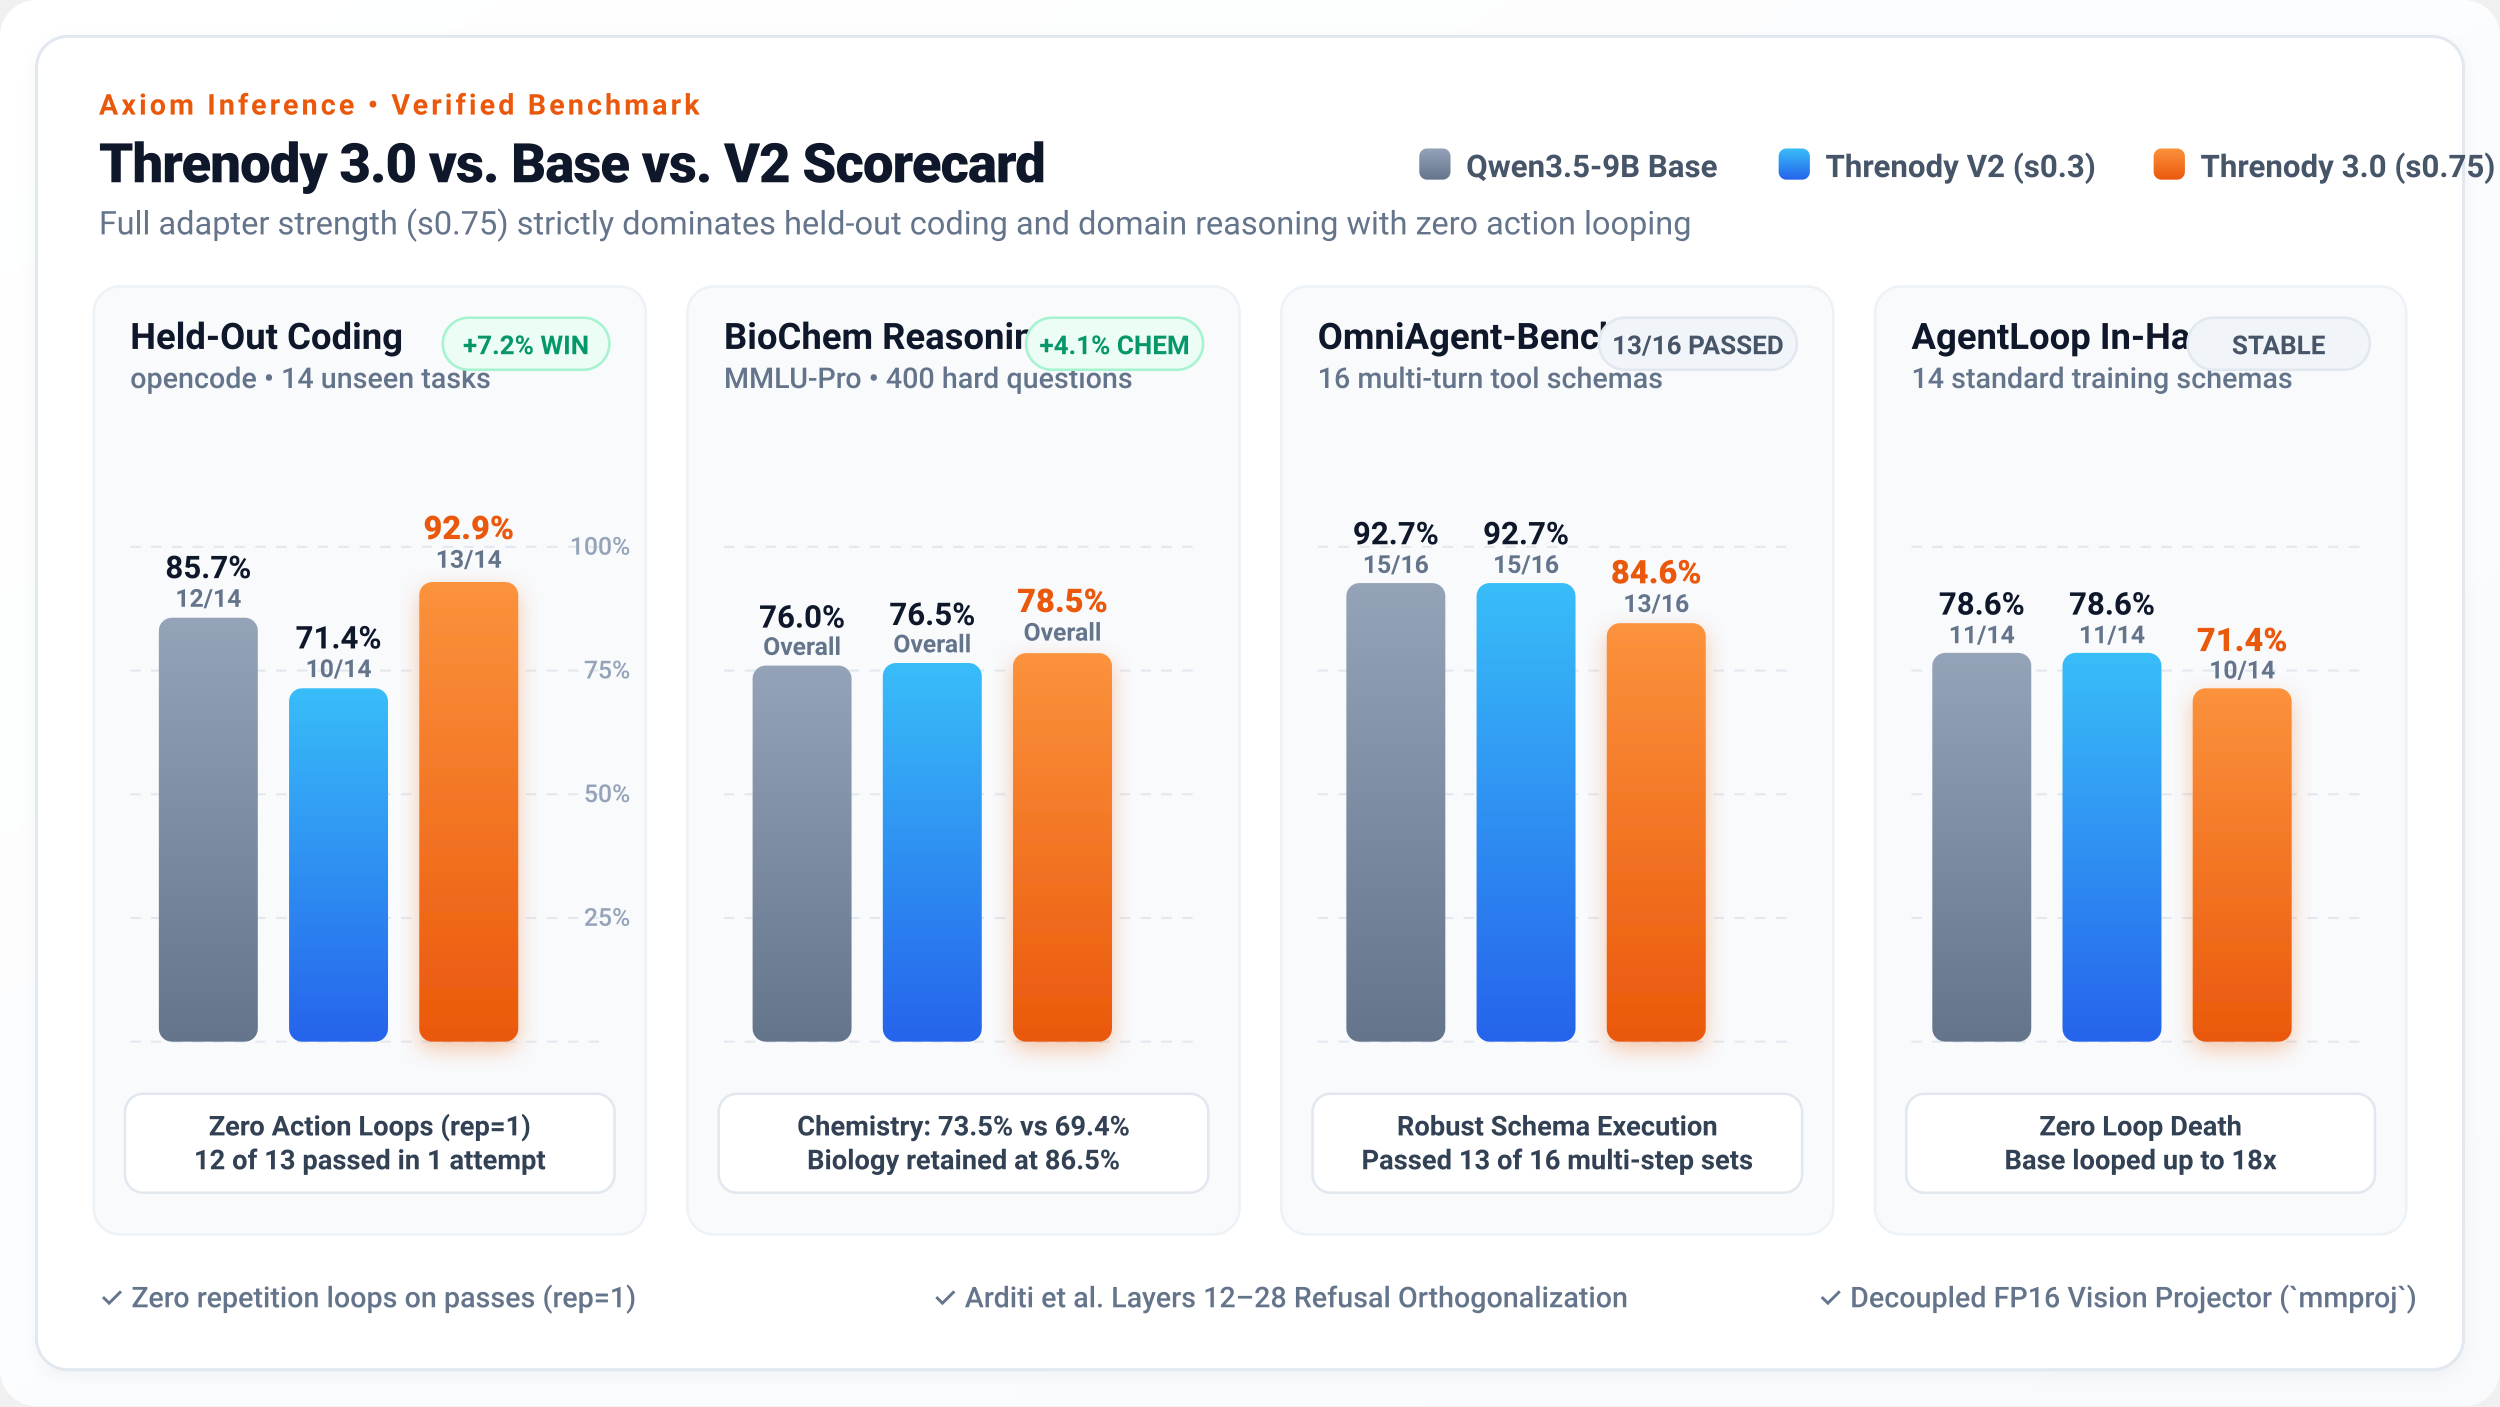
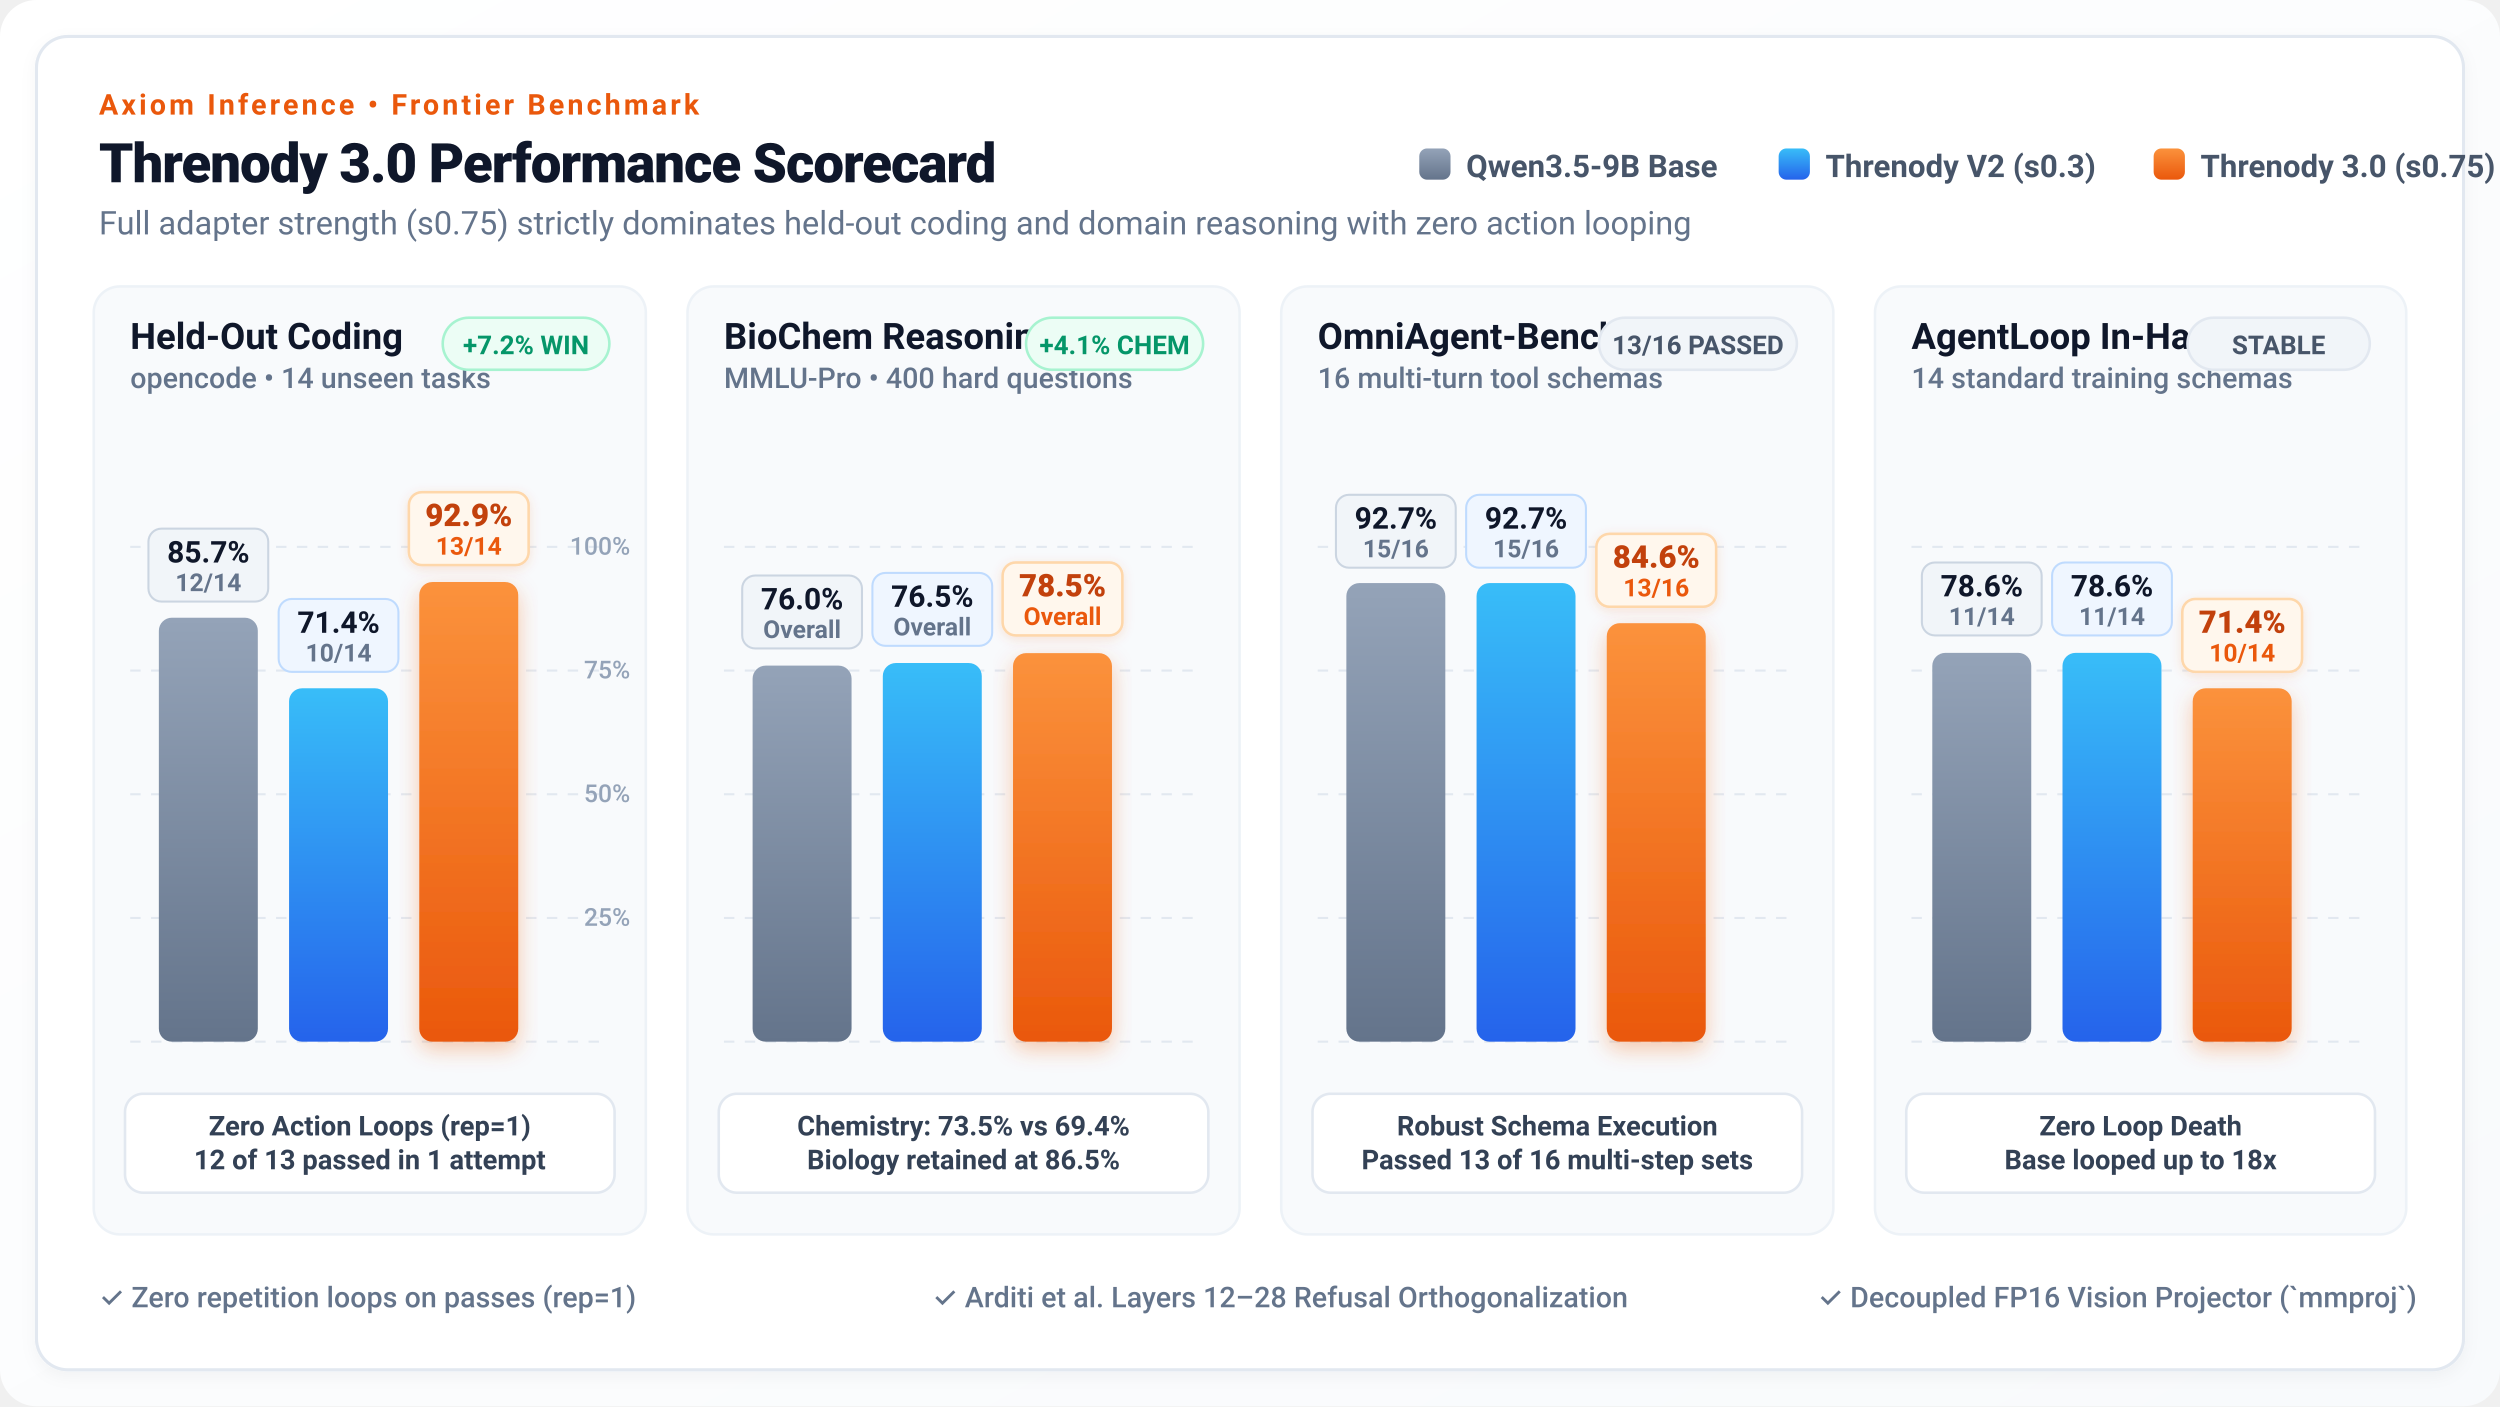
<svg xmlns="http://www.w3.org/2000/svg" viewBox="0 0 960 540" width="960" height="540" font-family="-apple-system,BlinkMacSystemFont,'Segoe UI',Roboto,Helvetica,Arial,sans-serif">
  <defs>
    <linearGradient id="bg-grad" x1="0%" y1="0%" x2="100%" y2="100%">
      <stop offset="0%" stop-color="#ffffff" />
      <stop offset="100%" stop-color="#f8fafc" />
    </linearGradient>
    <linearGradient id="bg-grad-dark" x1="0%" y1="0%" x2="100%" y2="100%">
      <stop offset="0%" stop-color="#0b0f17" />
      <stop offset="100%" stop-color="#111827" />
    </linearGradient>
    <linearGradient id="bar-base" x1="0%" y1="0%" x2="0%" y2="100%">
      <stop offset="0%" stop-color="#94a3b8" />
      <stop offset="100%" stop-color="#64748b" />
    </linearGradient>
    <linearGradient id="bar-v2" x1="0%" y1="0%" x2="0%" y2="100%">
      <stop offset="0%" stop-color="#38bdf8" />
      <stop offset="100%" stop-color="#2563eb" />
    </linearGradient>
    <linearGradient id="bar-v3" x1="0%" y1="0%" x2="0%" y2="100%">
      <stop offset="0%" stop-color="#fb923c" />
      <stop offset="100%" stop-color="#ea580c" />
    </linearGradient>
    <filter id="glow-v3" x="-20%" y="-20%" width="140%" height="140%">
      <feDropShadow dx="0" dy="3" stdDeviation="4" flood-color="#ea580c" flood-opacity="0.32" />
    </filter>
    <filter id="card-shadow" x="-5%" y="-5%" width="110%" height="110%">
      <feDropShadow dx="0" dy="2" stdDeviation="3" flood-color="#0f172a" flood-opacity="0.04" />
    </filter>
  </defs>
  <style>
    /* Light Mode Tokens */
    .bg-main { fill: url(#bg-grad); }
    .card-border { fill: #ffffff; stroke: #e2e8f0; stroke-width: 1.2px; filter: url(#card-shadow); }
    .column-bg { fill: #f8fafc; stroke: #edf2f7; stroke-width: 1px; }
    .eyebrow { fill: #ea580c; font-size: 11px; font-weight: 700; letter-spacing: 1.2px; text-transform: uppercase; }
    .title { fill: #0f172a; font-size: 21px; font-weight: 800; letter-spacing: -0.4px; }
    .subtitle { fill: #64748b; font-size: 12.5px; font-weight: 400; }
    .legend-text { fill: #475569; font-size: 12px; font-weight: 600; }
    .col-title { fill: #0f172a; font-size: 14px; font-weight: 700; }
    .col-subtitle { fill: #64748b; font-size: 11px; font-weight: 500; }
    .grid-line { stroke: #e2e8f0; stroke-dasharray: 4,4; stroke-width: 0.8px; }
    .grid-label { fill: #94a3b8; font-size: 9.5px; font-weight: 500; text-anchor: end; }
-     .val-pct { fill: #0f172a; font-size: 12px; font-weight: 700; text-anchor: middle; }
-     .val-pct-v3 { fill: #ea580c; font-size: 12.5px; font-weight: 800; text-anchor: middle; }
+     
+     /* Value Label Pills */
+     .val-pill-base { fill: #f1f5f9; stroke: #cbd5e1; stroke-width: 0.8px; }
+     .val-pill-v2 { fill: #eff6ff; stroke: #bfdbfe; stroke-width: 0.8px; }
+     .val-pill-v3 { fill: #fff7ed; stroke: #fed7aa; stroke-width: 1px; filter: drop-shadow(0 1px 2px rgba(234, 88, 12, 0.15)); }
+ 
+     .val-pct { fill: #0f172a; font-size: 11.5px; font-weight: 700; text-anchor: middle; }
+     .val-pct-v3 { fill: #c2410c; font-size: 12px; font-weight: 800; text-anchor: middle; }
    .val-sub { fill: #64748b; font-size: 9.5px; font-weight: 600; text-anchor: middle; }
+     .val-sub-v3 { fill: #ea580c; font-size: 9.5px; font-weight: 700; text-anchor: middle; }
+ 
    .col-footer-box { fill: #ffffff; stroke: #e2e8f0; stroke-width: 1px; }
    .col-footer-text { fill: #334155; font-size: 10.5px; font-weight: 600; text-anchor: middle; }
    .badge-win-bg { fill: #ecfdf5; stroke: #a7f3d0; stroke-width: 1px; }
    .badge-win-txt { fill: #059669; font-size: 10px; font-weight: 700; }
    .badge-neutral-bg { fill: #f1f5f9; stroke: #e2e8f0; stroke-width: 1px; }
    .badge-neutral-txt { fill: #475569; font-size: 10px; font-weight: 600; }
    .bottom-meta { fill: #64748b; font-size: 11px; font-weight: 500; }

    /* Dark Mode Overrides */
    @media (prefers-color-scheme: dark) {
      .bg-main { fill: url(#bg-grad-dark); }
      .card-border { fill: #111827; stroke: #1f2937; }
      .column-bg { fill: #172033; stroke: #1e293b; }
      .eyebrow { fill: #fb923c; }
      .title { fill: #f8fafc; }
      .subtitle { fill: #94a3b8; }
      .legend-text { fill: #cbd5e1; }
      .col-title { fill: #f8fafc; }
      .col-subtitle { fill: #94a3b8; }
      .grid-line { stroke: #1e293b; }
      .grid-label { fill: #64748b; }
+ 
+       .val-pill-base { fill: #1e293b; stroke: #334155; }
+       .val-pill-v2 { fill: #172554; stroke: #1e40af; }
+       .val-pill-v3 { fill: #431407; stroke: #9a3412; }
+ 
      .val-pct { fill: #f8fafc; }
-       .val-pct-v3 { fill: #fb923c; }
+       .val-pct-v3 { fill: #fdba74; }
      .val-sub { fill: #94a3b8; }
+       .val-sub-v3 { fill: #fb923c; }
+ 
      .col-footer-box { fill: #0f172a; stroke: #1e293b; }
      .col-footer-text { fill: #cbd5e1; }
      .badge-win-bg { fill: #064e3b; stroke: #047857; }
      .badge-win-txt { fill: #34d399; }
      .badge-neutral-bg { fill: #1e293b; stroke: #334155; }
      .badge-neutral-txt { fill: #94a3b8; }
      .bottom-meta { fill: #94a3b8; }
    }
  </style>
  <rect class="bg-main" width="960" height="540" rx="14" />
  <rect class="card-border" x="14" y="14" width="932" height="512" rx="12" />
-   <text class="eyebrow" x="38" y="44">Axiom Inference • Verified Benchmark</text>
-   <text class="title" x="38" y="70">Threnody 3.0 vs. Base vs. V2 Scorecard</text>
+   <text class="eyebrow" x="38" y="44">Axiom Inference • Frontier Benchmark</text>
+   <text class="title" x="38" y="70">Threnody 3.0 Performance Scorecard</text>
  <text class="subtitle" x="38" y="90">Full adapter strength (s0.75) strictly dominates held-out coding and domain reasoning with zero action looping</text>
  <g transform="translate(545, 54)">
    <rect x="0" y="3" width="12" height="12" rx="3" fill="url(#bar-base)" />
    <text class="legend-text" x="18" y="14">Qwen3.5-9B Base</text>
    <rect x="138" y="3" width="12" height="12" rx="3" fill="url(#bar-v2)" />
    <text class="legend-text" x="156" y="14">Threnody V2 (s0.3)</text>
    <rect x="282" y="3" width="12" height="12" rx="3" fill="url(#bar-v3)" />
    <text class="legend-text" x="300" y="14" font-weight="700">Threnody 3.0 (s0.75)</text>
  </g>
  <g transform="translate(36, 110)">
    <rect class="column-bg" width="212" height="364" rx="10" />
    <text class="col-title" x="14" y="24">Held-Out Coding</text>
    <text class="col-subtitle" x="14" y="39">opencode • 14 unseen tasks</text>
    <rect class="badge-win-bg" x="134" y="12" width="64" height="20" rx="10" />
    <text class="badge-win-txt" x="166" y="26" text-anchor="middle">+7.2% WIN</text>
    <line class="grid-line" x1="14" y1="100.0" x2="198" y2="100.0" />
    <text class="grid-label" x="206" y="103.0">100%</text>
    <line class="grid-line" x1="14" y1="147.5" x2="198" y2="147.5" />
    <text class="grid-label" x="206" y="150.5">75%</text>
    <line class="grid-line" x1="14" y1="195.0" x2="198" y2="195.0" />
    <text class="grid-label" x="206" y="198.0">50%</text>
    <line class="grid-line" x1="14" y1="242.5" x2="198" y2="242.5" />
    <text class="grid-label" x="206" y="245.5">25%</text>
    <line class="grid-line" x1="14" y1="290.0" x2="198" y2="290.0" />
    <rect x="25" y="127.2" width="38" height="162.8" rx="5" fill="url(#bar-base)" />
-     <text class="val-pct" x="44" y="112.0">85.7%</text>
-     <text class="val-sub" x="44" y="123.0">12/14</text>
+     <rect class="val-pill-base" x="21" y="93" width="46" height="28" rx="5" />
+     <text class="val-pct" x="44" y="106.0">85.7%</text>
+     <text class="val-sub" x="44" y="117.0">12/14</text>
    <rect x="75" y="154.3" width="38" height="135.7" rx="5" fill="url(#bar-v2)" />
-     <text class="val-pct" x="94" y="139.0">71.4%</text>
-     <text class="val-sub" x="94" y="150.0">10/14</text>
+     <rect class="val-pill-v2" x="71" y="120" width="46" height="28" rx="5" />
+     <text class="val-pct" x="94" y="133.0">71.4%</text>
+     <text class="val-sub" x="94" y="144.0">10/14</text>
    <rect x="125" y="113.5" width="38" height="176.5" rx="5" fill="url(#bar-v3)" filter="url(#glow-v3)" />
-     <text class="val-pct-v3" x="144" y="97.0">92.9%</text>
-     <text class="val-sub" x="144" y="108.0" fill="#ea580c">13/14</text>
+     <rect class="val-pill-v3" x="121" y="79" width="46" height="28" rx="5" />
+     <text class="val-pct-v3" x="144" y="92.0">92.9%</text>
+     <text class="val-sub-v3" x="144" y="103.0">13/14</text>
    <rect class="col-footer-box" x="12" y="310" width="188" height="38" rx="7" />
    <text class="col-footer-text" x="106" y="326">Zero Action Loops (rep=1)</text>
    <text class="col-footer-text" x="106" y="339" font-size="9.5px" fill="#64748b">12 of 13 passed in 1 attempt</text>
  </g>
  <g transform="translate(264, 110)">
    <rect class="column-bg" width="212" height="364" rx="10" />
    <text class="col-title" x="14" y="24">BioChem Reasoning</text>
    <text class="col-subtitle" x="14" y="39">MMLU-Pro • 400 hard questions</text>
    <rect class="badge-win-bg" x="130" y="12" width="68" height="20" rx="10" />
    <text class="badge-win-txt" x="164" y="26" text-anchor="middle">+4.1% CHEM</text>
    <line class="grid-line" x1="14" y1="100.0" x2="198" y2="100.0" />
    <line class="grid-line" x1="14" y1="147.5" x2="198" y2="147.5" />
    <line class="grid-line" x1="14" y1="195.0" x2="198" y2="195.0" />
    <line class="grid-line" x1="14" y1="242.5" x2="198" y2="242.5" />
    <line class="grid-line" x1="14" y1="290.0" x2="198" y2="290.0" />
    <rect x="25" y="145.6" width="38" height="144.4" rx="5" fill="url(#bar-base)" />
-     <text class="val-pct" x="44" y="131.0">76.0%</text>
-     <text class="val-sub" x="44" y="141.5">Overall</text>
+     <rect class="val-pill-base" x="21" y="111" width="46" height="28" rx="5" />
+     <text class="val-pct" x="44" y="124.0">76.0%</text>
+     <text class="val-sub" x="44" y="135.0">Overall</text>
    <rect x="75" y="144.6" width="38" height="145.4" rx="5" fill="url(#bar-v2)" />
-     <text class="val-pct" x="94" y="130.0">76.5%</text>
-     <text class="val-sub" x="94" y="140.5">Overall</text>
+     <rect class="val-pill-v2" x="71" y="110" width="46" height="28" rx="5" />
+     <text class="val-pct" x="94" y="123.0">76.5%</text>
+     <text class="val-sub" x="94" y="134.0">Overall</text>
    <rect x="125" y="140.8" width="38" height="149.2" rx="5" fill="url(#bar-v3)" filter="url(#glow-v3)" />
-     <text class="val-pct-v3" x="144" y="125.0">78.5%</text>
-     <text class="val-sub" x="144" y="136.0" fill="#ea580c">Overall</text>
+     <rect class="val-pill-v3" x="121" y="106" width="46" height="28" rx="5" />
+     <text class="val-pct-v3" x="144" y="119.0">78.5%</text>
+     <text class="val-sub-v3" x="144" y="130.0">Overall</text>
    <rect class="col-footer-box" x="12" y="310" width="188" height="38" rx="7" />
    <text class="col-footer-text" x="106" y="326">Chemistry: 73.5% vs 69.4%</text>
    <text class="col-footer-text" x="106" y="339" font-size="9.5px" fill="#64748b">Biology retained at 86.5%</text>
  </g>
  <g transform="translate(492, 110)">
    <rect class="column-bg" width="212" height="364" rx="10" />
    <text class="col-title" x="14" y="24">OmniAgent-Bench</text>
    <text class="col-subtitle" x="14" y="39">16 multi-turn tool schemas</text>
    <rect class="badge-neutral-bg" x="122" y="12" width="76" height="20" rx="10" />
    <text class="badge-neutral-txt" x="160" y="26" text-anchor="middle">13/16 PASSED</text>
    <line class="grid-line" x1="14" y1="100.0" x2="198" y2="100.0" />
    <line class="grid-line" x1="14" y1="147.5" x2="198" y2="147.5" />
    <line class="grid-line" x1="14" y1="195.0" x2="198" y2="195.0" />
    <line class="grid-line" x1="14" y1="242.5" x2="198" y2="242.5" />
    <line class="grid-line" x1="14" y1="290.0" x2="198" y2="290.0" />
    <rect x="25" y="113.9" width="38" height="176.1" rx="5" fill="url(#bar-base)" />
-     <text class="val-pct" x="44" y="99.0">92.7%</text>
-     <text class="val-sub" x="44" y="110.0">15/16</text>
+     <rect class="val-pill-base" x="21" y="80" width="46" height="28" rx="5" />
+     <text class="val-pct" x="44" y="93.0">92.7%</text>
+     <text class="val-sub" x="44" y="104.0">15/16</text>
    <rect x="75" y="113.9" width="38" height="176.1" rx="5" fill="url(#bar-v2)" />
-     <text class="val-pct" x="94" y="99.0">92.7%</text>
-     <text class="val-sub" x="94" y="110.0">15/16</text>
+     <rect class="val-pill-v2" x="71" y="80" width="46" height="28" rx="5" />
+     <text class="val-pct" x="94" y="93.0">92.7%</text>
+     <text class="val-sub" x="94" y="104.0">15/16</text>
    <rect x="125" y="129.3" width="38" height="160.7" rx="5" fill="url(#bar-v3)" filter="url(#glow-v3)" />
-     <text class="val-pct-v3" x="144" y="114.0">84.6%</text>
-     <text class="val-sub" x="144" y="125.0" fill="#ea580c">13/16</text>
+     <rect class="val-pill-v3" x="121" y="95" width="46" height="28" rx="5" />
+     <text class="val-pct-v3" x="144" y="108.0">84.6%</text>
+     <text class="val-sub-v3" x="144" y="119.0">13/16</text>
    <rect class="col-footer-box" x="12" y="310" width="188" height="38" rx="7" />
    <text class="col-footer-text" x="106" y="326">Robust Schema Execution</text>
    <text class="col-footer-text" x="106" y="339" font-size="9.5px" fill="#64748b">Passed 13 of 16 multi-step sets</text>
  </g>
  <g transform="translate(720, 110)">
    <rect class="column-bg" width="204" height="364" rx="10" />
    <text class="col-title" x="14" y="24">AgentLoop In-Harness</text>
    <text class="col-subtitle" x="14" y="39">14 standard training schemas</text>
    <rect class="badge-neutral-bg" x="120" y="12" width="70" height="20" rx="10" />
    <text class="badge-neutral-txt" x="155" y="26" text-anchor="middle">STABLE</text>
    <line class="grid-line" x1="14" y1="100.0" x2="190" y2="100.0" />
    <line class="grid-line" x1="14" y1="147.5" x2="190" y2="147.5" />
    <line class="grid-line" x1="14" y1="195.0" x2="190" y2="195.0" />
    <line class="grid-line" x1="14" y1="242.5" x2="190" y2="242.5" />
    <line class="grid-line" x1="14" y1="290.0" x2="190" y2="290.0" />
    <rect x="22" y="140.7" width="38" height="149.3" rx="5" fill="url(#bar-base)" />
-     <text class="val-pct" x="41" y="126.0">78.6%</text>
-     <text class="val-sub" x="41" y="137.0">11/14</text>
+     <rect class="val-pill-base" x="18" y="106" width="46" height="28" rx="5" />
+     <text class="val-pct" x="41" y="119.0">78.6%</text>
+     <text class="val-sub" x="41" y="130.0">11/14</text>
    <rect x="72" y="140.7" width="38" height="149.3" rx="5" fill="url(#bar-v2)" />
-     <text class="val-pct" x="91" y="126.0">78.6%</text>
-     <text class="val-sub" x="91" y="137.0">11/14</text>
+     <rect class="val-pill-v2" x="68" y="106" width="46" height="28" rx="5" />
+     <text class="val-pct" x="91" y="119.0">78.6%</text>
+     <text class="val-sub" x="91" y="130.0">11/14</text>
    <rect x="122" y="154.3" width="38" height="135.7" rx="5" fill="url(#bar-v3)" filter="url(#glow-v3)" />
-     <text class="val-pct-v3" x="141" y="140.0">71.4%</text>
-     <text class="val-sub" x="141" y="150.5" fill="#ea580c">10/14</text>
+     <rect class="val-pill-v3" x="118" y="120" width="46" height="28" rx="5" />
+     <text class="val-pct-v3" x="141" y="133.0">71.4%</text>
+     <text class="val-sub-v3" x="141" y="144.0">10/14</text>
    <rect class="col-footer-box" x="12" y="310" width="180" height="38" rx="7" />
    <text class="col-footer-text" x="102" y="326">Zero Loop Death</text>
    <text class="col-footer-text" x="102" y="339" font-size="9.5px" fill="#64748b">Base looped up to 18x</text>
  </g>
  <g transform="translate(38, 502)">
    <text class="bottom-meta" x="0" y="0">✓ Zero repetition loops on passes (rep=1)</text>
    <text class="bottom-meta" x="320" y="0">✓ Arditi et al. Layers 12–28 Refusal Orthogonalization</text>
    <text class="bottom-meta" x="660" y="0">✓ Decoupled FP16 Vision Projector (`mmproj`)</text>
  </g>
</svg>
